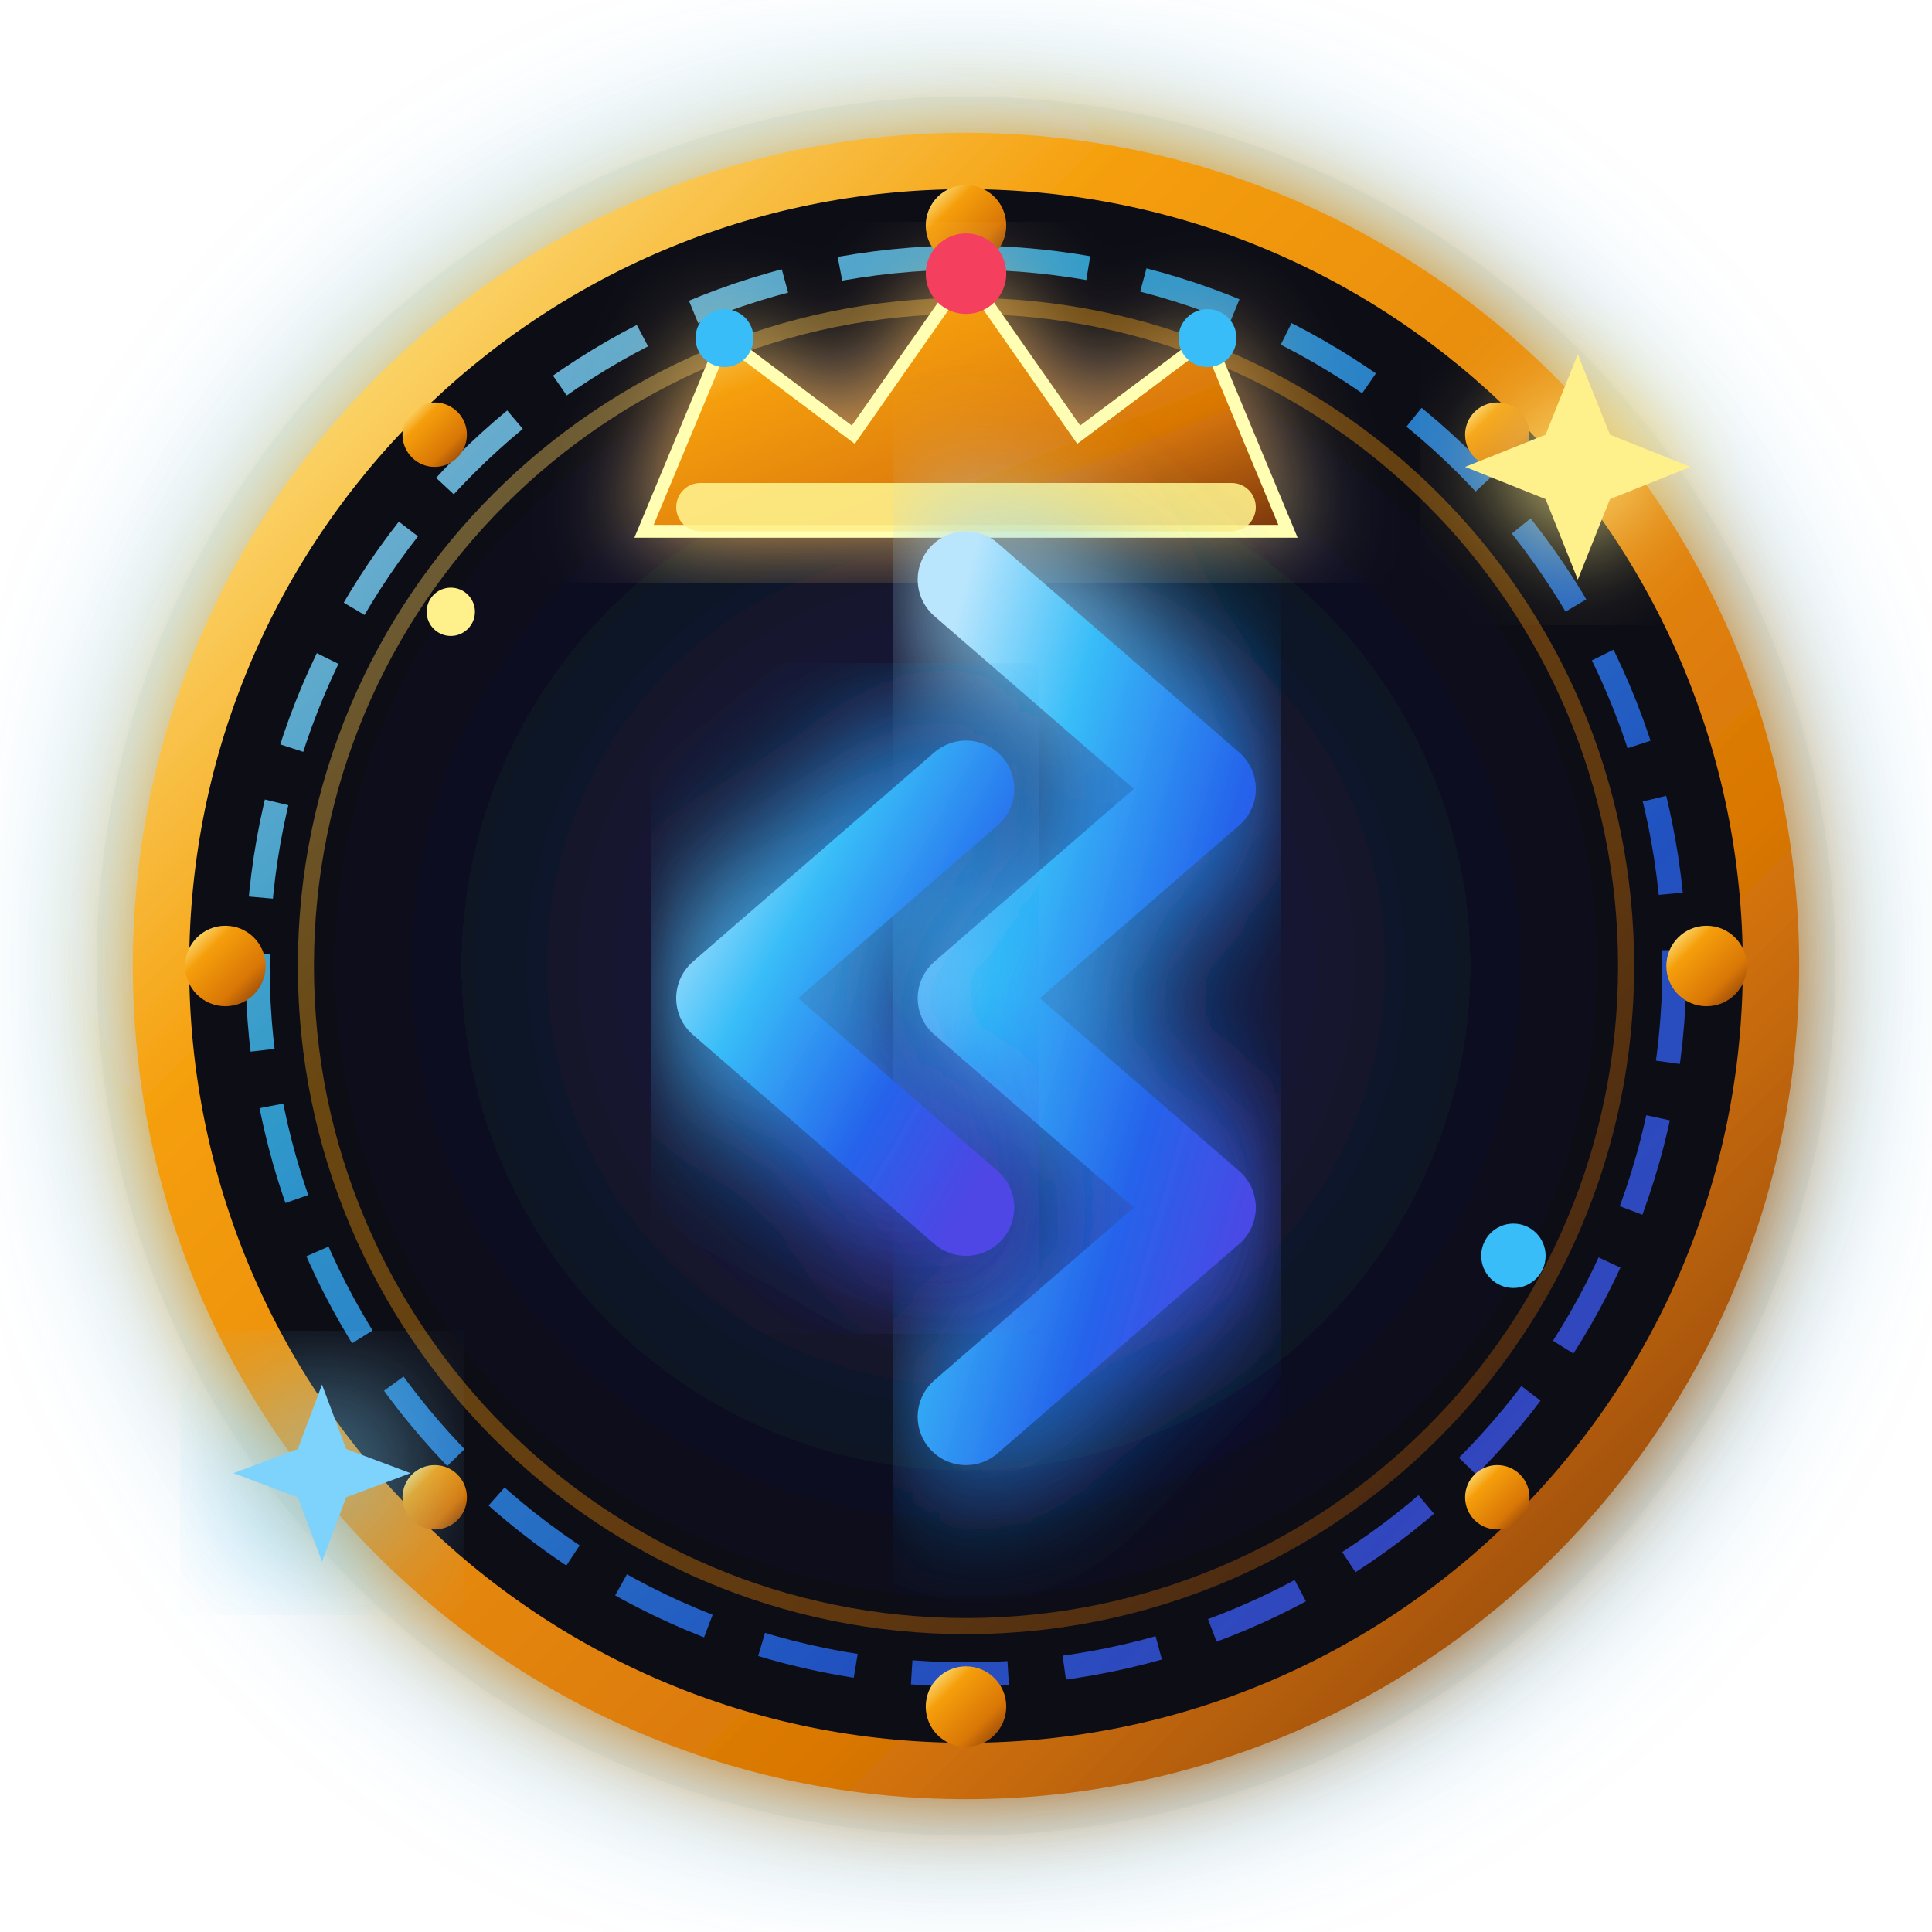
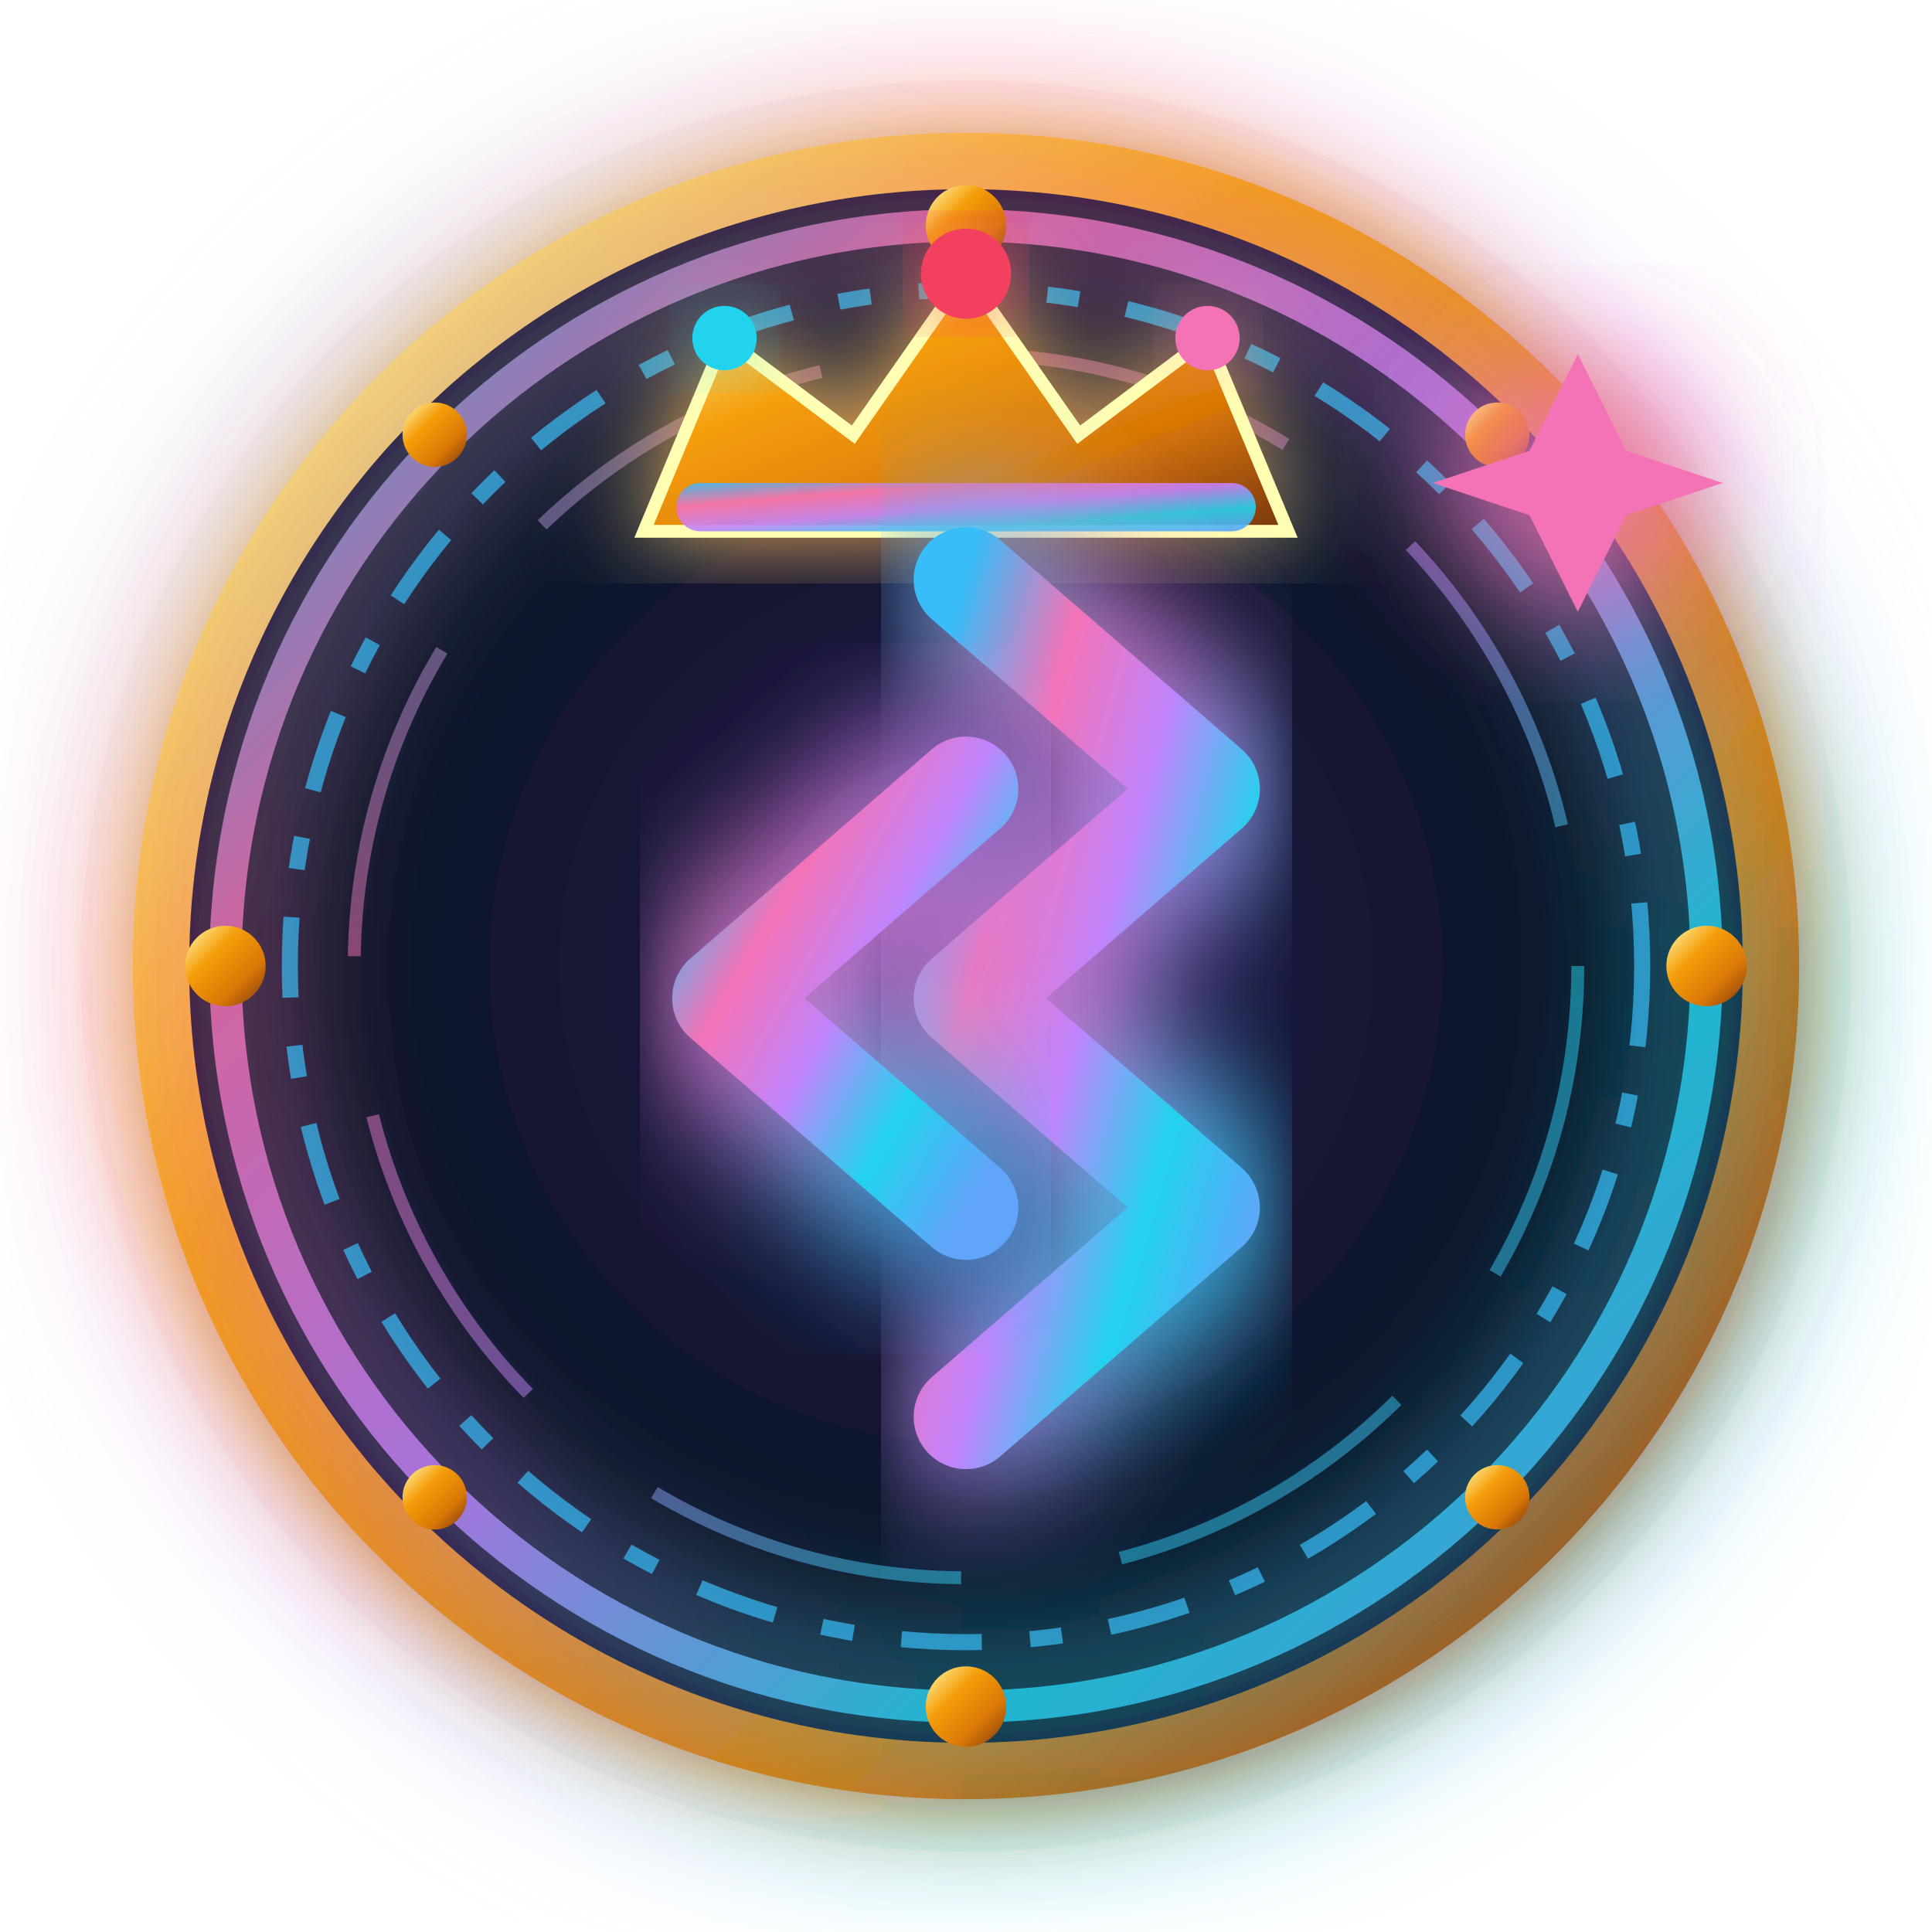
<svg xmlns="http://www.w3.org/2000/svg" viewBox="0 0 120 120" width="120" height="120">
  <defs>
-     <radialGradient id="vikingSpace" cx="50%" cy="50%" r="65%">
+     <radialGradient id="holoSpace" cx="50%" cy="50%" r="70%">
      <stop offset="0%" stop-color="#1e1b4b" />
-       <stop offset="60%" stop-color="#0b0f19" />
+       <stop offset="50%" stop-color="#0f172a" />
      <stop offset="100%" stop-color="#030712" />
    </radialGradient>
+     <linearGradient id="holoPrism" x1="0%" y1="0%" x2="100%" y2="100%">
+       <stop offset="0%" stop-color="#38bdf8" />
+       <stop offset="25%" stop-color="#f472b6" />
+       <stop offset="50%" stop-color="#c084fc" />
+       <stop offset="75%" stop-color="#22d3ee" />
+       <stop offset="100%" stop-color="#60a5fa" />
+     </linearGradient>
    <linearGradient id="goldRoyal" x1="0%" y1="0%" x2="100%" y2="100%">
      <stop offset="0%" stop-color="#fffeb3" />
-       <stop offset="30%" stop-color="#f59e0b" />
+       <stop offset="35%" stop-color="#f59e0b" />
      <stop offset="70%" stop-color="#d97706" />
      <stop offset="100%" stop-color="#78350f" />
    </linearGradient>
-     <linearGradient id="electricBlue" x1="0%" y1="0%" x2="100%" y2="100%">
-       <stop offset="0%" stop-color="#bae6fd" />
-       <stop offset="30%" stop-color="#38bdf8" />
-       <stop offset="70%" stop-color="#2563eb" />
-       <stop offset="100%" stop-color="#4f46e5" />
-     </linearGradient>
-     <filter id="superGlow" x="-30%" y="-30%" width="160%" height="160%">
+     <filter id="holoGlow" x="-35%" y="-35%" width="170%" height="170%">
      <feGaussianBlur stdDeviation="4.5" result="blur1" />
      <feGaussianBlur stdDeviation="1.5" result="blur2" />
      <feMerge>
        <feMergeNode in="blur1" />
        <feMergeNode in="blur2" />
        <feMergeNode in="SourceGraphic" />
      </feMerge>
    </filter>
    <filter id="goldGlow" x="-20%" y="-20%" width="140%" height="140%">
      <feGaussianBlur stdDeviation="3" result="blur" />
      <feComposite in="SourceGraphic" in2="blur" operator="over" />
    </filter>
  </defs>
-   <circle cx="60" cy="60" r="54" fill="#0284c7" opacity="0.18" filter="url(#superGlow)" />
-   <circle cx="60" cy="60" r="50" fill="url(#vikingSpace)" stroke="url(#goldRoyal)" stroke-width="3.5" filter="url(#goldGlow)" />
-   <circle cx="60" cy="60" r="44" fill="none" stroke="url(#electricBlue)" stroke-width="1.5" stroke-dasharray="6 3.5" opacity="0.8" />
-   <circle cx="60" cy="60" r="41" fill="none" stroke="url(#goldRoyal)" stroke-width="1" opacity="0.4" />
+   <circle cx="60" cy="60" r="55" fill="url(#holoPrism)" opacity="0.22" filter="url(#holoGlow)" />
+   <circle cx="60" cy="60" r="50" fill="url(#holoSpace)" stroke="url(#goldRoyal)" stroke-width="3.5" filter="url(#goldGlow)" />
+   <circle cx="60" cy="60" r="46" fill="none" stroke="url(#holoPrism)" stroke-width="2" opacity="0.85" filter="url(#holoGlow)" />
+   <circle cx="60" cy="60" r="42" fill="none" stroke="#38bdf8" stroke-width="1" stroke-dasharray="5 3 2 3" opacity="0.7" />
+   <circle cx="60" cy="60" r="38" fill="none" stroke="url(#holoPrism)" stroke-width="0.8" stroke-dasharray="20 10" opacity="0.5" />
+   <line x1="20" y1="42" x2="100" y2="42" stroke="url(#holoPrism)" stroke-width="0.6" opacity="0.4" />
+   <line x1="16" y1="54" x2="104" y2="54" stroke="url(#holoPrism)" stroke-width="0.8" opacity="0.5" />
+   <line x1="16" y1="66" x2="104" y2="66" stroke="url(#holoPrism)" stroke-width="0.8" opacity="0.5" />
+   <line x1="20" y1="78" x2="100" y2="78" stroke="url(#holoPrism)" stroke-width="0.6" opacity="0.4" />
  <circle cx="60" cy="14" r="2.5" fill="url(#goldRoyal)" />
  <circle cx="60" cy="106" r="2.5" fill="url(#goldRoyal)" />
  <circle cx="14" cy="60" r="2.5" fill="url(#goldRoyal)" />
  <circle cx="106" cy="60" r="2.5" fill="url(#goldRoyal)" />
  <circle cx="27" cy="27" r="2" fill="url(#goldRoyal)" />
  <circle cx="93" cy="27" r="2" fill="url(#goldRoyal)" />
  <circle cx="27" cy="93" r="2" fill="url(#goldRoyal)" />
  <circle cx="93" cy="93" r="2" fill="url(#goldRoyal)" />
  <path d="M 40 33 L 45 21 L 53 27 L 60 17 L 67 27 L 75 21 L 80 33 Z" fill="url(#goldRoyal)" stroke="#fffeb3" stroke-width="0.8" filter="url(#goldGlow)" />
-   <circle cx="60" cy="17" r="2.5" fill="#f43f5e" />
-   <circle cx="45" cy="21" r="1.8" fill="#38bdf8" />
-   <circle cx="75" cy="21" r="1.8" fill="#38bdf8" />
-   <rect x="42" y="30" width="36" height="3" rx="1.5" fill="#fef08a" opacity="0.9" />
-   <path d="M 60 36 L 60 88" stroke="url(#electricBlue)" stroke-width="6" stroke-linecap="round" filter="url(#superGlow)" />
-   <path d="M 60 36 L 75 49 L 60 62 L 75 75 L 60 88" stroke="url(#electricBlue)" stroke-width="6" stroke-linecap="round" stroke-linejoin="round" fill="none" filter="url(#superGlow)" />
-   <path d="M 60 49 L 45 62 M 60 75 L 45 62" stroke="url(#electricBlue)" stroke-width="6" stroke-linecap="round" filter="url(#superGlow)" />
-   <path d="M 98 22 L 100 27 L 105 29 L 100 31 L 98 36 L 96 31 L 91 29 L 96 27 Z" fill="#fef08a" filter="url(#goldGlow)" />
-   <path d="M 20 86 L 21.5 90 L 25.5 91.5 L 21.5 93 L 20 97 L 18.5 93 L 14.5 91.5 L 18.5 90 Z" fill="#7dd3fc" filter="url(#superGlow)" />
-   <circle cx="28" cy="38" r="1.5" fill="#fef08a" />
-   <circle cx="94" cy="78" r="2" fill="#38bdf8" />
+   <circle cx="60" cy="17" r="2.8" fill="#f43f5e" filter="url(#goldGlow)" />
+   <circle cx="45" cy="21" r="2" fill="#22d3ee" filter="url(#holoGlow)" />
+   <circle cx="75" cy="21" r="2" fill="#f472b6" filter="url(#holoGlow)" />
+   <rect x="42" y="30" width="36" height="3" rx="1.5" fill="url(#holoPrism)" opacity="0.9" />
+   <path d="M 60 36 L 60 88" stroke="url(#holoPrism)" stroke-width="6.5" stroke-linecap="round" filter="url(#holoGlow)" />
+   <path d="M 60 36 L 75 49 L 60 62 L 75 75 L 60 88" stroke="url(#holoPrism)" stroke-width="6.5" stroke-linecap="round" stroke-linejoin="round" fill="none" filter="url(#holoGlow)" />
+   <path d="M 60 49 L 45 62 M 60 75 L 45 62" stroke="url(#holoPrism)" stroke-width="6.5" stroke-linecap="round" filter="url(#holoGlow)" />
+   <path d="M 98 22 L 101 28 L 107 30 L 101 32 L 98 38 L 95 32 L 89 30 L 95 28 Z" fill="#f472b6" filter="url(#holoGlow)" />
+   <path d="M 22 84 L 24 L 29 90 L 24 L 22 96 L 20 L 15 90 L 20 Z" fill="#22d3ee" filter="url(#holoGlow)" />
+   <path d="M 92 84 L 94 L 97 87 L 94 L 92 90 L 90 L 87 87 L 90 Z" fill="#fef08a" />
</svg>
